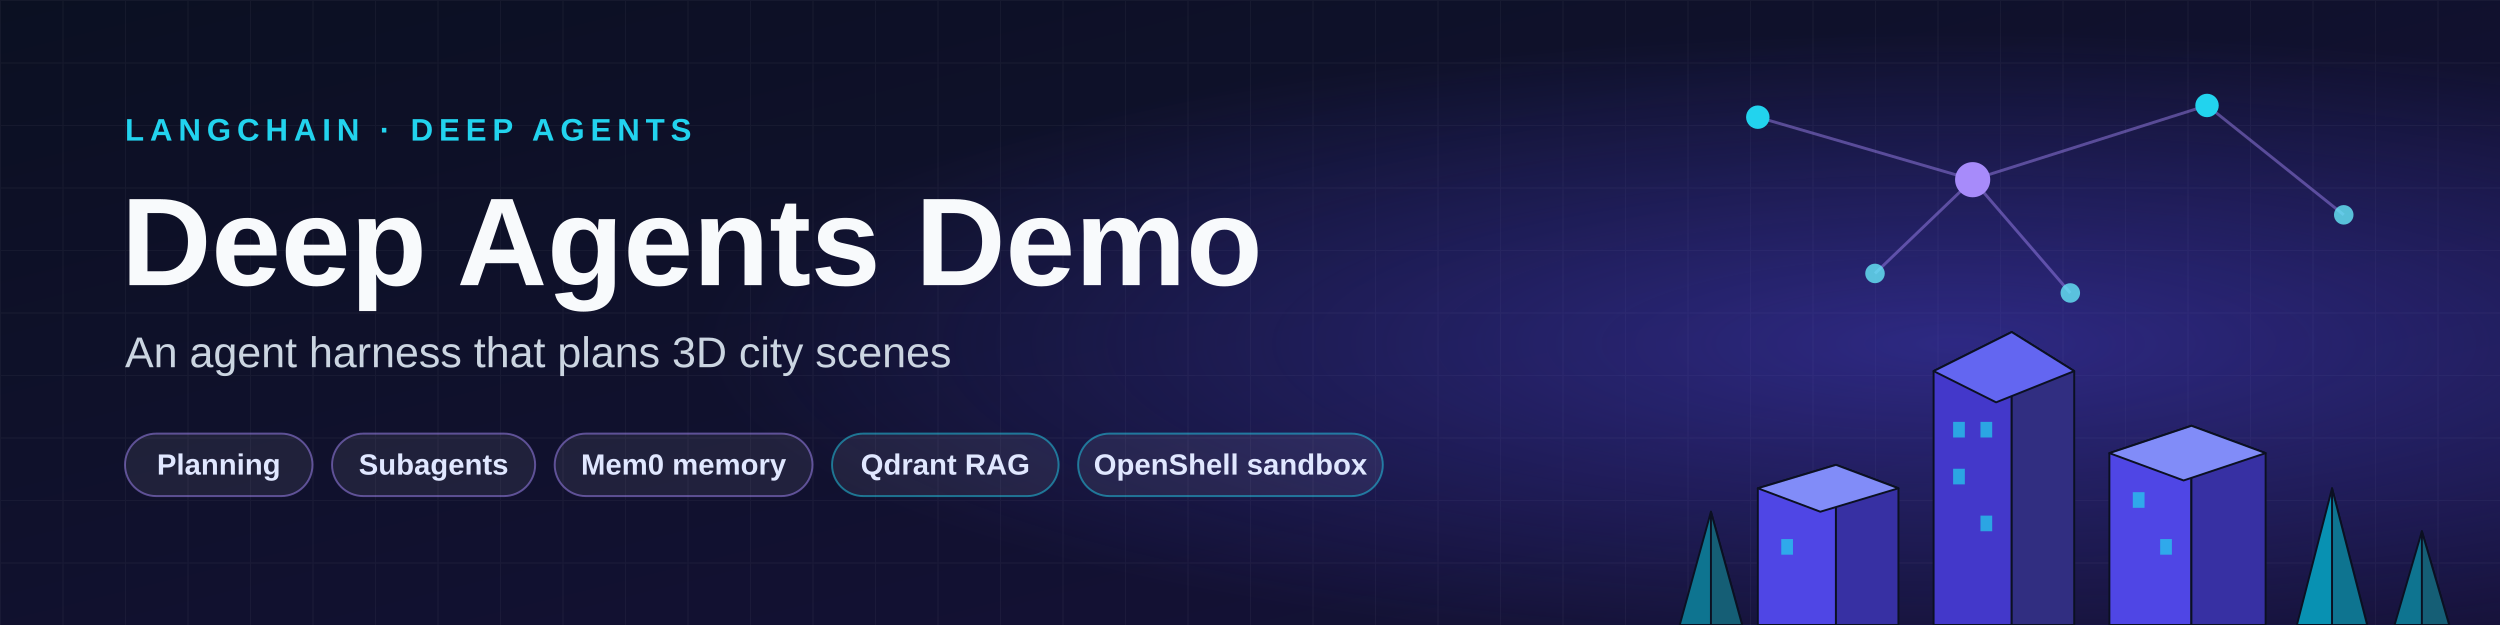
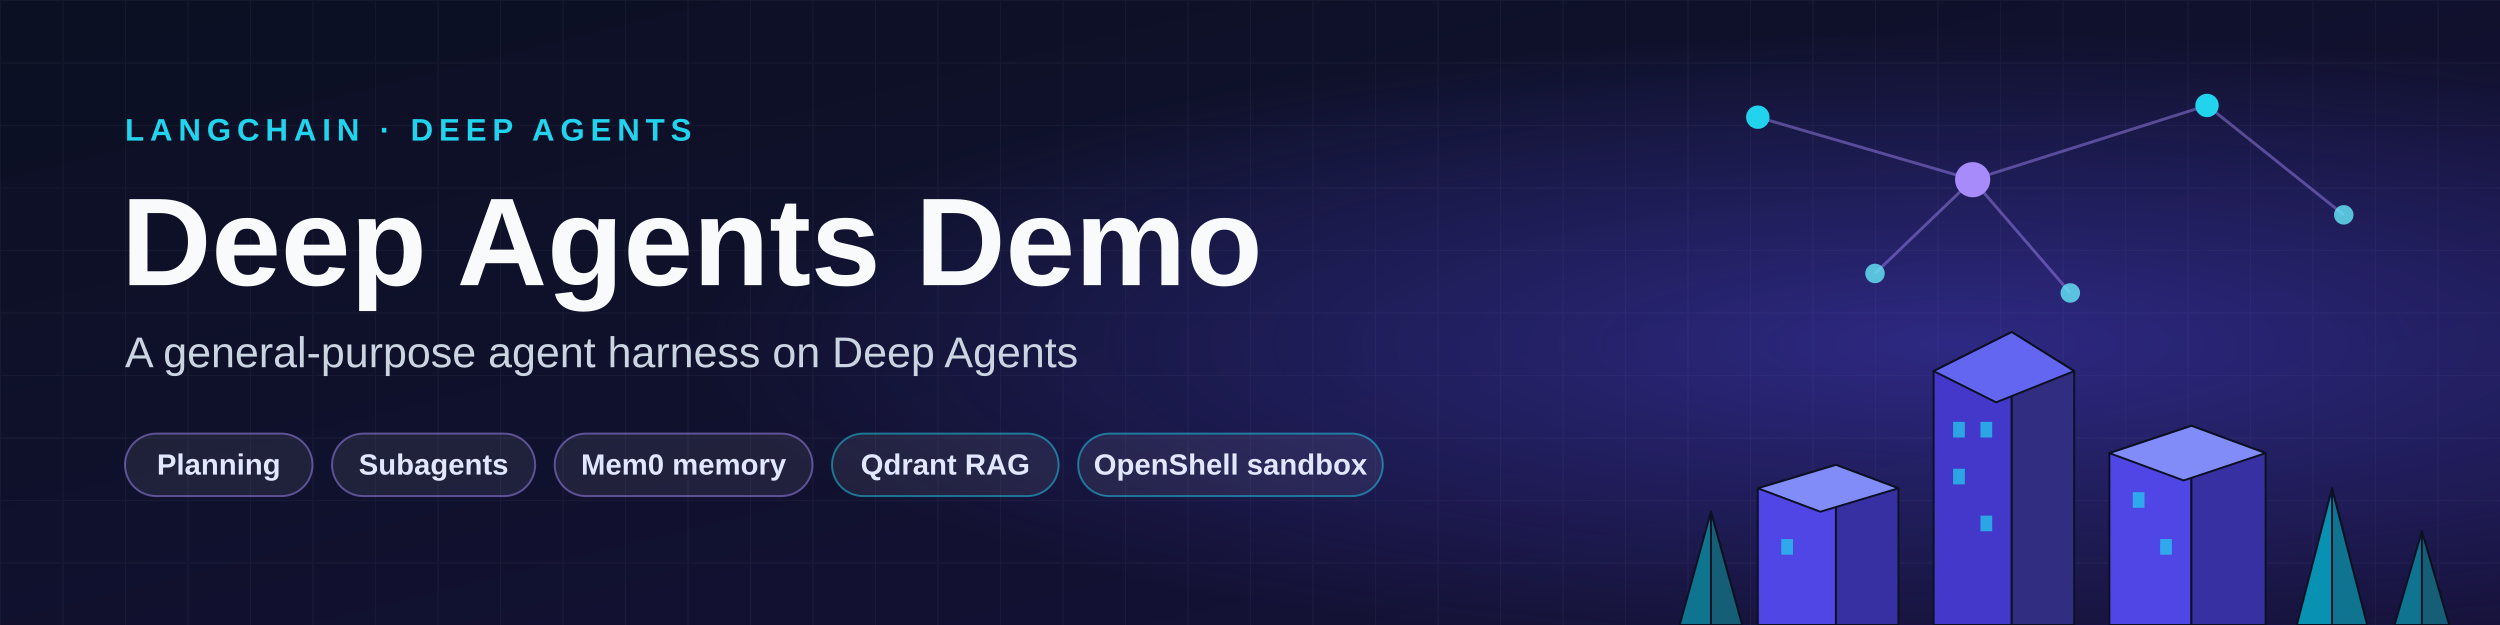
<svg xmlns="http://www.w3.org/2000/svg" width="1280" height="320" viewBox="0 0 1280 320" role="img" aria-labelledby="title desc">
  <defs>
    <linearGradient id="bg" x1="0" y1="0" x2="1" y2="1">
      <stop offset="0" stop-color="#0b1022" />
      <stop offset="1" stop-color="#16123a" />
    </linearGradient>
    <radialGradient id="glow" cx="0.78" cy="0.55" r="0.5">
      <stop offset="0" stop-color="#4f46e5" stop-opacity="0.45" />
      <stop offset="1" stop-color="#4f46e5" stop-opacity="0" />
    </radialGradient>
    <linearGradient id="accent" x1="0" y1="0" x2="1" y2="0">
      <stop offset="0" stop-color="#22d3ee" />
      <stop offset="1" stop-color="#a78bfa" />
    </linearGradient>
    <pattern id="grid" width="32" height="32" patternUnits="userSpaceOnUse">
      <path d="M32 0H0V32" fill="none" stroke="#ffffff" stroke-opacity="0.04" />
    </pattern>
  </defs>
  <rect width="1280" height="320" fill="url(#bg)" />
  <rect width="1280" height="320" fill="url(#grid)" />
  <rect width="1280" height="320" fill="url(#glow)" />
  <g stroke="#a78bfa" stroke-opacity="0.45" stroke-width="1.5" fill="none">
    <path d="M900 60L1010 92L1130 54M1010 92L1060 150M1010 92L960 140M1130 54L1200 110" />
  </g>
  <g>
    <circle cx="1010" cy="92" r="9" fill="#a78bfa" />
    <circle cx="900" cy="60" r="6" fill="#22d3ee" />
    <circle cx="1130" cy="54" r="6" fill="#22d3ee" />
    <circle cx="1060" cy="150" r="5" fill="#67e8f9" fill-opacity="0.8" />
    <circle cx="960" cy="140" r="5" fill="#67e8f9" fill-opacity="0.8" />
    <circle cx="1200" cy="110" r="5" fill="#67e8f9" fill-opacity="0.8" />
  </g>
  <g stroke="#0b1022" stroke-width="1" stroke-linejoin="round">
    <polygon points="990,320 990,190 1030,170 1030,320" fill="#4338ca" />
    <polygon points="1030,320 1030,170 1062,190 1062,320" fill="#312e81" />
    <polygon points="990,190 1030,170 1062,190 1022,206" fill="#6366f1" />
    <polygon points="1080,320 1080,232 1122,218 1122,320" fill="#4f46e5" />
    <polygon points="1122,320 1122,218 1160,232 1160,320" fill="#3730a3" />
    <polygon points="1080,232 1122,218 1160,232 1118,246" fill="#818cf8" />
    <polygon points="900,320 900,250 940,238 940,320" fill="#4f46e5" />
    <polygon points="940,320 940,238 972,250 972,320" fill="#3730a3" />
    <polygon points="900,250 940,238 972,250 932,262" fill="#818cf8" />
    <polygon points="860,320 876,262 892,320" fill="#0e7490" />
    <polygon points="876,262 892,320 876,320" fill="#155e75" />
    <polygon points="1176,320 1194,250 1212,320" fill="#0891b2" />
    <polygon points="1194,250 1212,320 1194,320" fill="#0e7490" />
    <polygon points="1226,320 1240,272 1254,320" fill="#0e7490" />
    <polygon points="1240,272 1254,320 1240,320" fill="#155e75" />
  </g>
  <g fill="#22d3ee" fill-opacity="0.7">
    <rect x="1000" y="216" width="6" height="8" />
    <rect x="1014" y="216" width="6" height="8" />
    <rect x="1000" y="240" width="6" height="8" />
    <rect x="1014" y="264" width="6" height="8" />
    <rect x="1092" y="252" width="6" height="8" />
    <rect x="1106" y="276" width="6" height="8" />
    <rect x="912" y="276" width="6" height="8" />
  </g>
  <line x1="0" y1="319" x2="1280" y2="319" stroke="url(#accent)" stroke-width="2" />
  <g font-family="'Segoe UI', -apple-system, BlinkMacSystemFont, 'Helvetica Neue', Arial, sans-serif">
    <text x="64" y="72" font-size="16" font-weight="600" letter-spacing="3" fill="#22d3ee">LANGCHAIN · DEEP AGENTS</text>
    <text x="62" y="146" font-size="64" font-weight="700" fill="#f8fafc">Deep Agents Demo</text>
-     <text x="64" y="188" font-size="22" fill="#cbd5e1">An agent harness that plans 3D city scenes</text>
+     <text x="64" y="188" font-size="22" fill="#cbd5e1">A general-purpose agent harness on Deep Agents</text>
    <g font-size="15" font-weight="600" fill="#e0e7ff">
      <rect x="64" y="222" width="96" height="32" rx="16" fill="#ffffff" fill-opacity="0.07" stroke="#a78bfa" stroke-opacity="0.5" />
      <text x="112" y="243" text-anchor="middle">Planning</text>
      <rect x="170" y="222" width="104" height="32" rx="16" fill="#ffffff" fill-opacity="0.07" stroke="#a78bfa" stroke-opacity="0.5" />
      <text x="222" y="243" text-anchor="middle">Subagents</text>
      <rect x="284" y="222" width="132" height="32" rx="16" fill="#ffffff" fill-opacity="0.07" stroke="#a78bfa" stroke-opacity="0.5" />
      <text x="350" y="243" text-anchor="middle">Mem0 memory</text>
      <rect x="426" y="222" width="116" height="32" rx="16" fill="#ffffff" fill-opacity="0.07" stroke="#22d3ee" stroke-opacity="0.5" />
      <text x="484" y="243" text-anchor="middle">Qdrant RAG</text>
      <rect x="552" y="222" width="156" height="32" rx="16" fill="#ffffff" fill-opacity="0.07" stroke="#22d3ee" stroke-opacity="0.5" />
      <text x="630" y="243" text-anchor="middle">OpenShell sandbox</text>
    </g>
  </g>
</svg>
